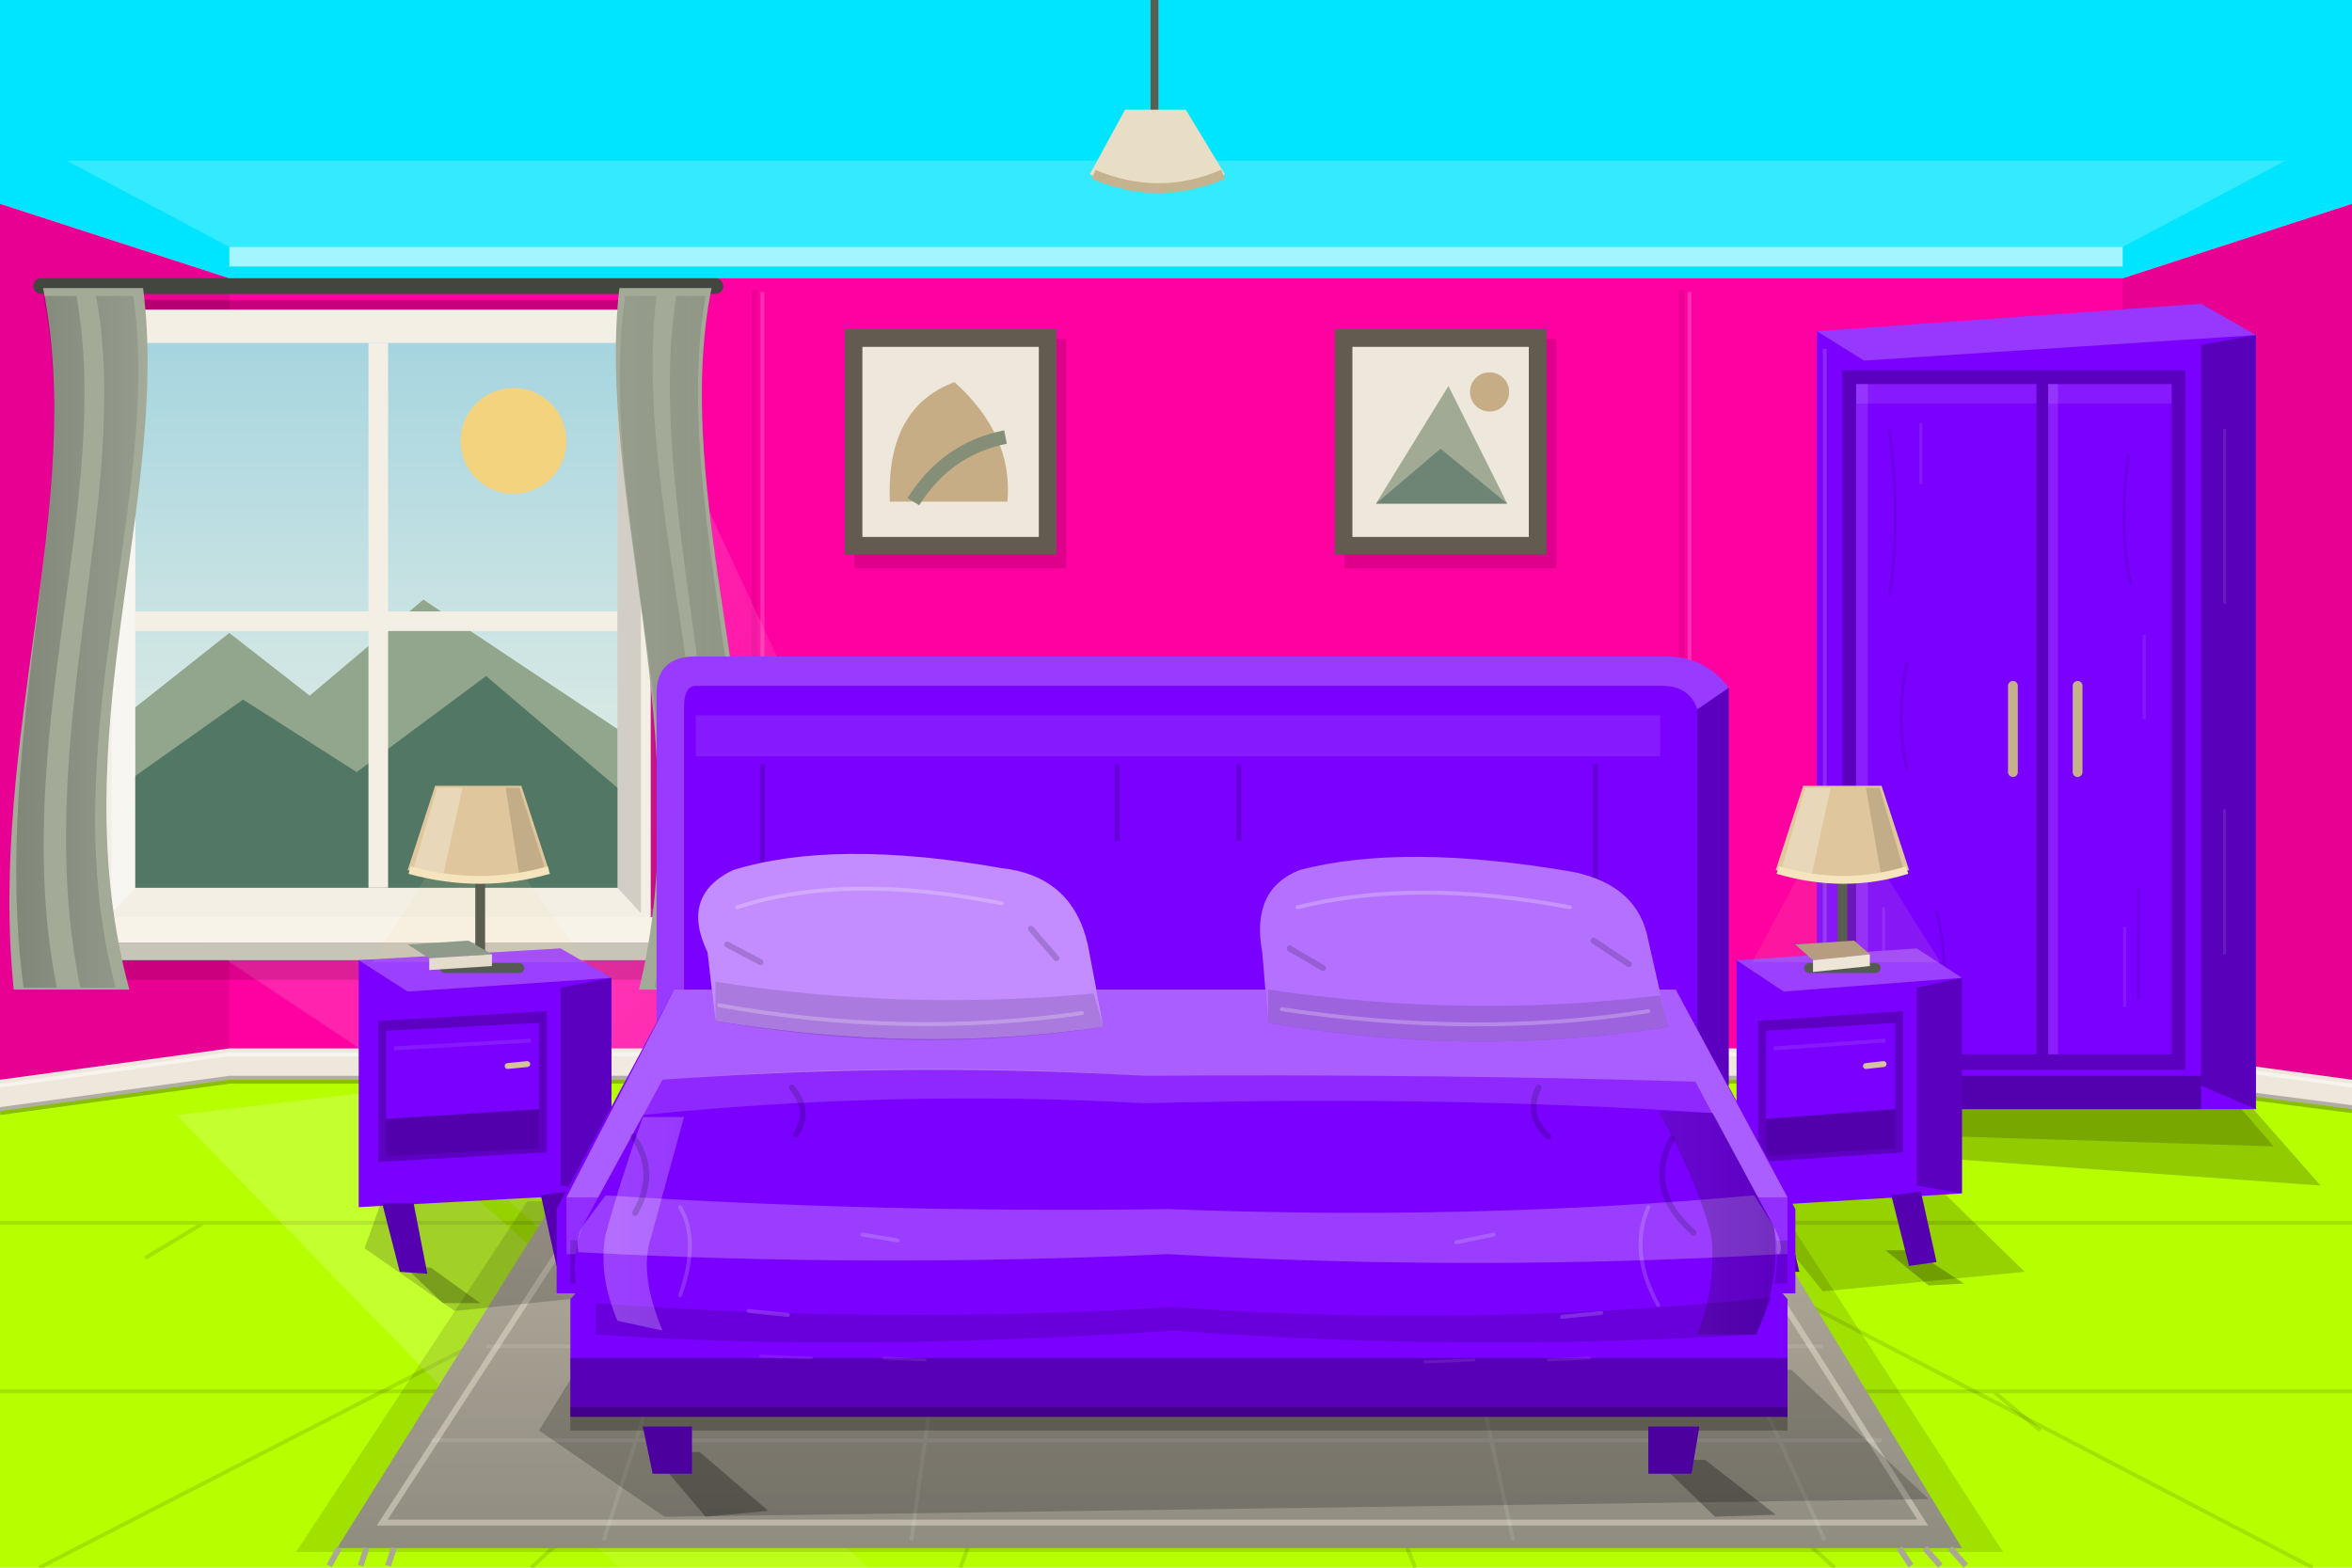
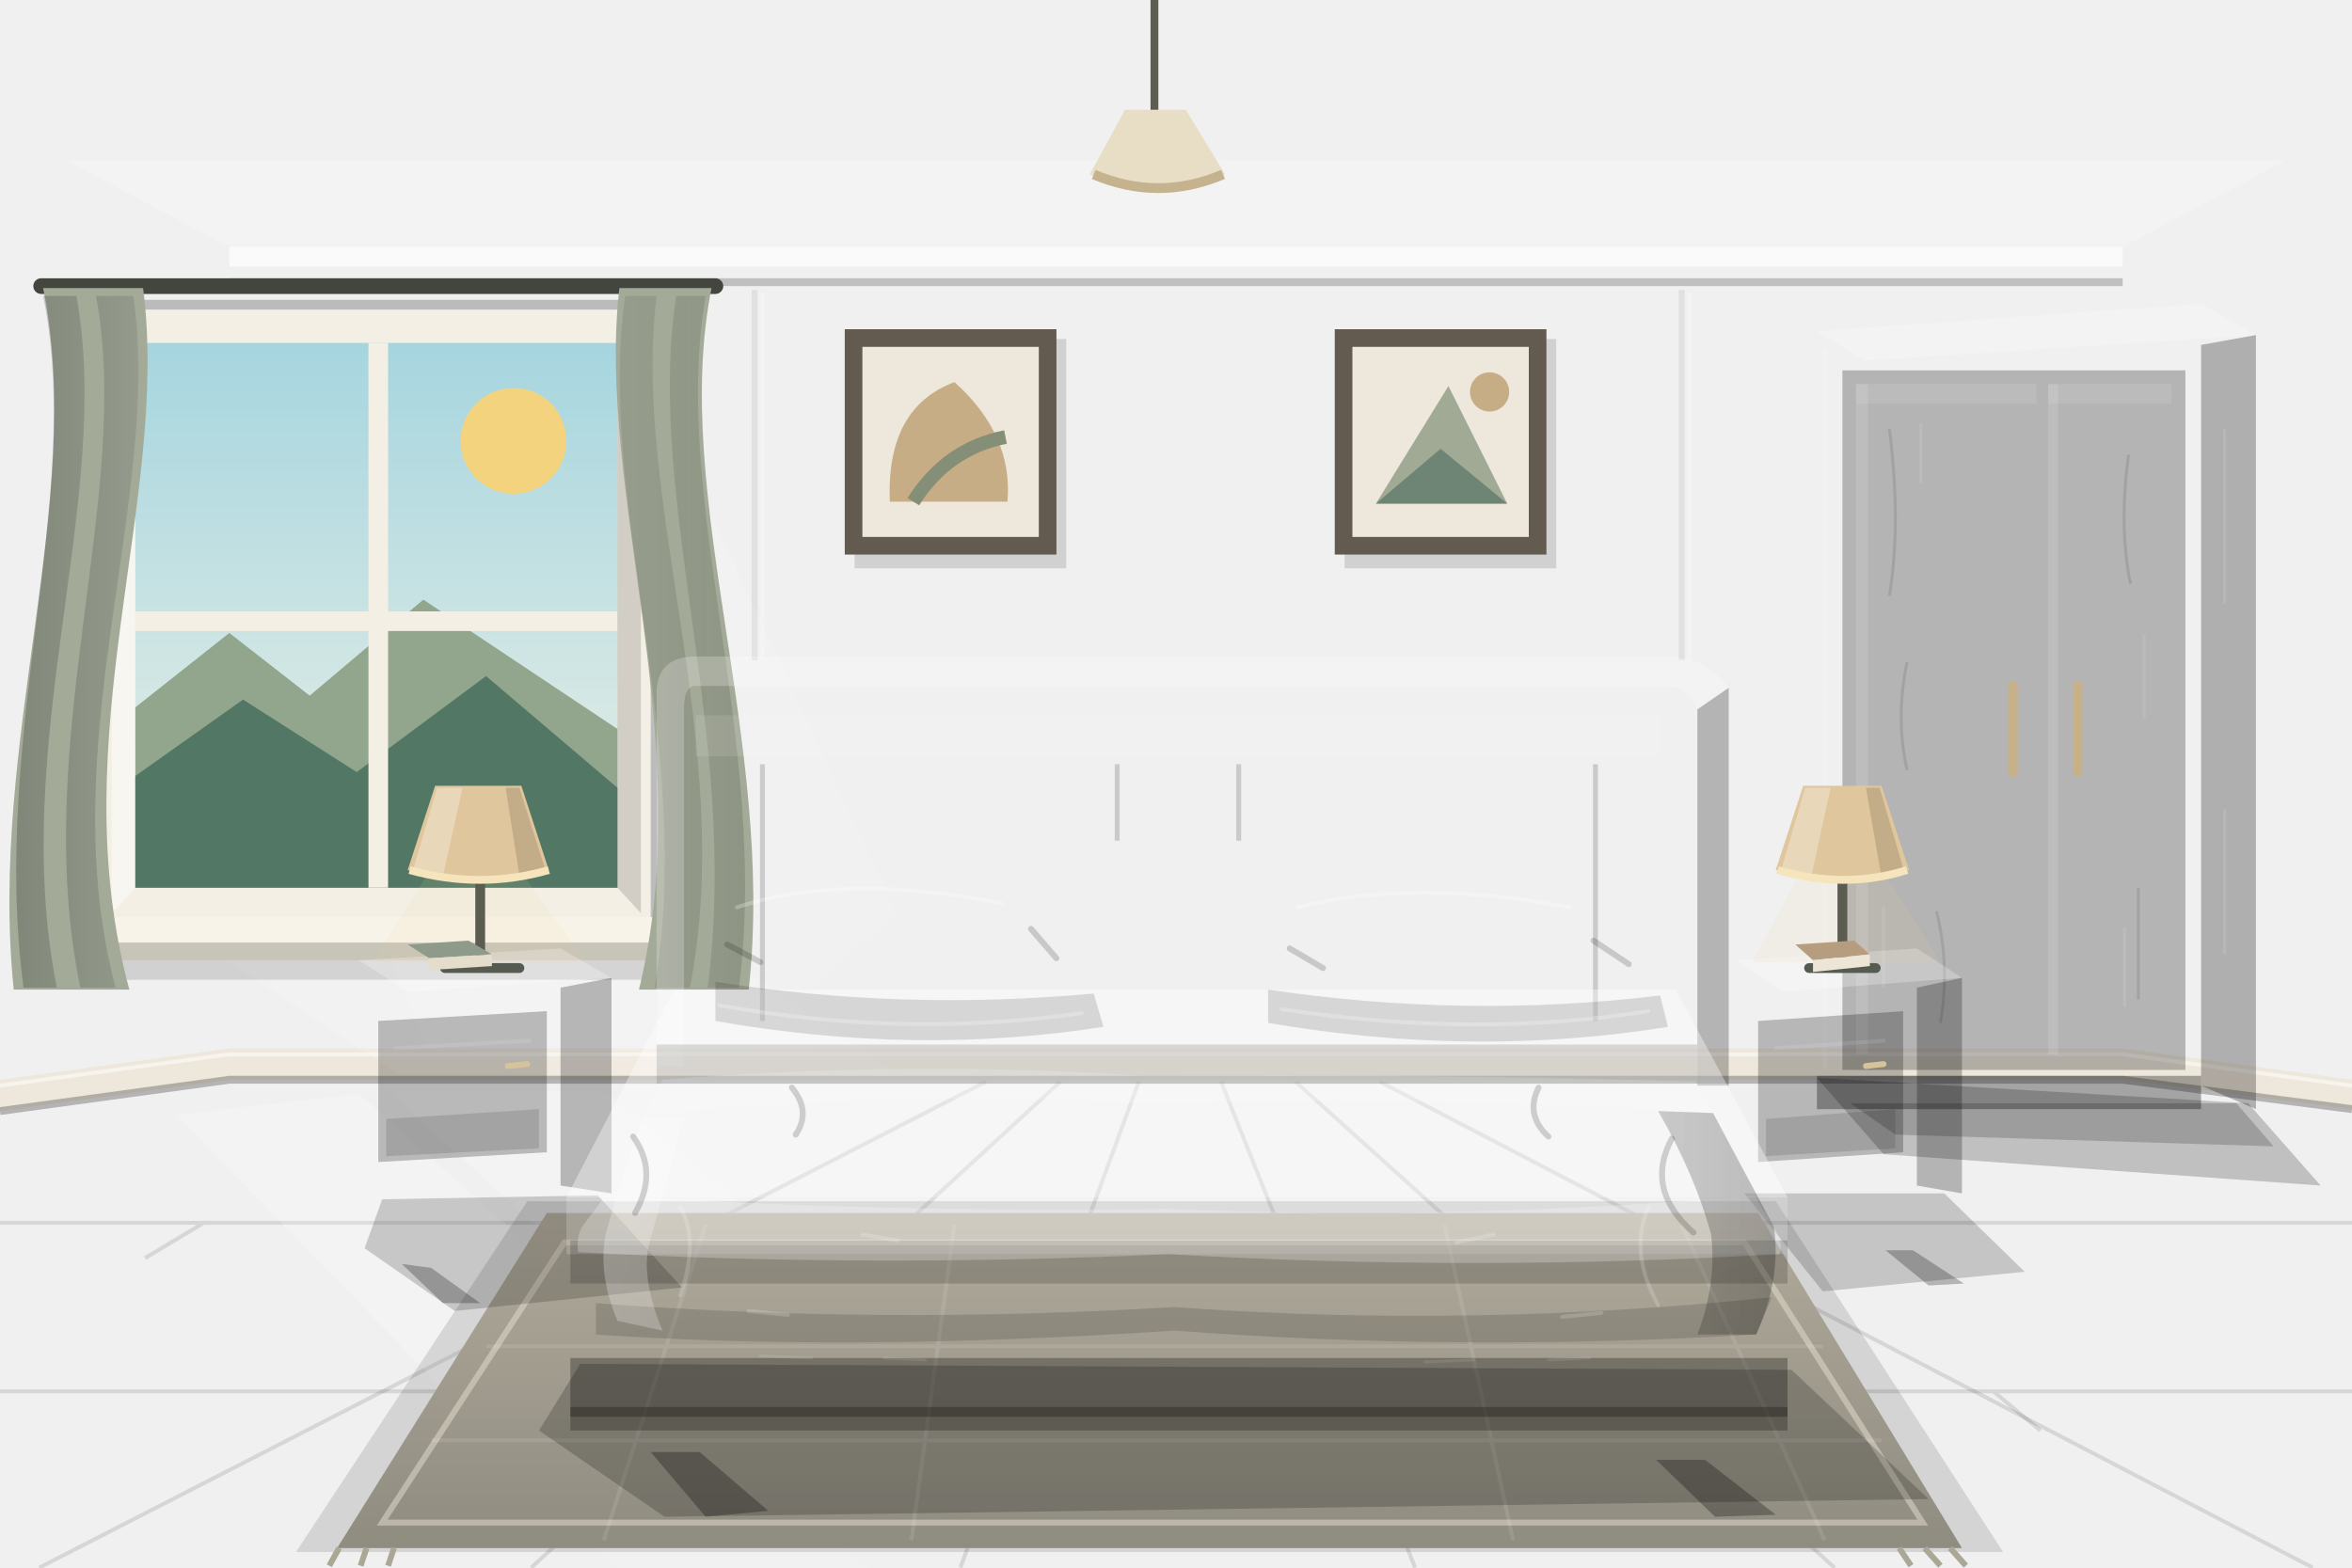
<svg xmlns="http://www.w3.org/2000/svg" width="1200" height="800" viewBox="0 0 1200 800">
  <defs>
    <linearGradient id="bedroom-sky" x1="0" y1="0" x2="0" y2="1">
      <stop offset="0" stop-color="#A6D5DF" />
      <stop offset="1" stop-color="#ECF1E7" />
    </linearGradient>
    <linearGradient id="bedroom-daylight-fade" x1="0" y1="0" x2="1" y2="1">
      <stop offset="0" stop-color="#FFFFFF" stop-opacity=".25" />
      <stop offset="1" stop-color="#FFFFFF" stop-opacity="0" />
    </linearGradient>
    <linearGradient id="bedroom-cloth-roll" x1="0" y1="0" x2="1" y2="0">
      <stop offset="0" stop-color="#FFFFFF" stop-opacity=".25" />
      <stop offset=".35" stop-color="#FFFFFF" stop-opacity=".08" />
      <stop offset="1" stop-color="#000000" stop-opacity=".24" />
    </linearGradient>
    <linearGradient id="bedroom-curtain-fold" x1="0" y1="0" x2="1" y2="0">
      <stop offset="0" stop-color="#000000" stop-opacity=".20" />
      <stop offset=".45" stop-color="#FFFFFF" stop-opacity=".20" />
      <stop offset="1" stop-color="#000000" stop-opacity=".12" />
    </linearGradient>
    <linearGradient id="bedroom-rug" x1="0" y1="0" x2="0" y2="1">
      <stop offset="0" stop-color="#B1AA9B" />
      <stop offset="1" stop-color="#8F8C80" />
    </linearGradient>
  </defs>
-   <g id="bedroom-architecture-depth">
-     <g id="surface-ceiling">
-       <path d="M0 0H1200V104L1083 142H117L0 104Z" fill="#00E5FF" />
-     </g>
+   <g>
+ 
+ </g>
+   <g>
    <path d="M34 82H1166L1083 126H117Z" fill="#FFFFFF" fill-opacity=".20" />
    <path d="M117 131H1083" stroke="#FFFFFF" stroke-opacity=".64" stroke-width="10" />
    <path d="M117 144H1083" stroke="#000000" stroke-opacity=".20" stroke-width="4" />
-     <g id="surface-wall">
-       <path d="M0 104L117 142H1083L1200 104V564L1083 547H117L0 564Z" fill="#FF00A1" />
-     </g>
-     <path d="M0 104L117 142V547L0 564ZM1083 142L1200 104V564L1083 547Z" fill="#000000" fill-opacity=".09" />
+   </g>
+   <g>
+ 
+ </g>
+   <g>
+ 
+ </g>
+   <g>
    <path d="M385 148V337M858 148V337" stroke="#000000" stroke-opacity=".07" stroke-width="3" />
    <path d="M389 149V337M862 149V337" stroke="#FFFFFF" stroke-opacity=".18" stroke-width="2" />
-     <g id="surface-floor">
-       <path d="M0 564L117 547H1083L1200 564V800H0Z" fill="#B7FF00" />
-     </g>
+   </g>
+   <g>
    <path d="M0 551L117 535H1083L1200 551V566L1083 551H117L0 567Z" fill="#EEE7DB" />
    <path d="M0 567L117 551H1083L1200 566" fill="none" stroke="#000000" stroke-opacity=".25" stroke-width="4" />
    <path d="M0 554L117 538H1083L1200 554" fill="none" stroke="#FFFFFF" stroke-opacity=".50" stroke-width="2" />
-     <g fill="none" stroke="#000000" stroke-opacity=".11" stroke-width="2">
-       <path d="M503 552L20 800M541 552L271 800M581 552L490 800M623 552L722 800M661 552L936 800M704 552L1180 800" />
-       <path d="M0 624H1200M0 710H1200M104 624L74 642M1017 710L1041 730" />
-     </g>
-   </g>
-   <g id="bedroom-daylight">
+     <path fill="none" stroke="#000000" stroke-opacity=".11" stroke-width="2" d="M503 552L20 800M541 552L271 800M581 552L490 800M623 552L722 800M661 552L936 800M704 552L1180 800" />
+     <path fill="none" stroke="#000000" stroke-opacity=".11" stroke-width="2" d="M0 624H1200M0 710H1200M104 624L74 642M1017 710L1041 730" />
    <path d="M64 171H320L490 536H219Z" fill="url(#bedroom-daylight-fade)" />
    <path d="M63 455H320L459 549L203 548Z" fill="#FFFFFF" fill-opacity=".14" />
    <path d="M90 569L183 558L383 736L268 752ZM198 557H309L515 727L399 739Z" fill="#FFFFFF" fill-opacity=".18" />
    <path d="M276 763L387 749L443 800H316Z" fill="#FFFFFF" fill-opacity=".10" />
-   </g>
-   <g id="bedroom-window-depth">
    <path d="M42 153H342V480H42Z" fill="#000000" fill-opacity=".22" />
    <path d="M52 158H332V472H52Z" fill="#F3EFE5" />
    <path d="M69 175H315V453H69Z" fill="url(#bedroom-sky)" />
    <circle cx="262" cy="225" r="27" fill="#F3D37D" />
    <path d="M69 361L117 323L158 355L216 306L315 372V453H69Z" fill="#91A68C" />
    <path d="M69 396L124 357L182 394L248 345L315 402V453H69Z" fill="#527865" />
    <path d="M193 175V453M69 317H315" stroke="#F3EFE5" stroke-width="10" />
    <path d="M57 163L69 175V453L57 466Z" fill="#FFFFFF" fill-opacity=".45" />
    <path d="M327 163L315 175V453L327 466Z" fill="#000000" fill-opacity=".14" />
    <path d="M49 468H335L359 481H28Z" fill="#F8F3E8" />
    <path d="M28 481H359V490H28Z" fill="#C7C4B8" />
    <path d="M29 490H360L376 500H45Z" fill="#000000" fill-opacity=".13" />
    <path d="M21 146H365" stroke="#42463F" stroke-width="8" stroke-linecap="round" />
    <path d="M22 147H73C87 255 31 376 66 505H7C-6 377 44 257 22 147ZM316 147H363C342 253 396 378 382 505H326C357 378 304 252 316 147Z" fill="#A3AA97" />
    <path d="M22 151H39C58 255 4 379 29 504H12C-5 375 43 254 22 151ZM49 151H68C83 255 26 380 59 504H41C15 379 68 253 49 151ZM319 151H335C322 256 376 381 352 504H334C355 380 304 254 319 151ZM345 151H360C342 255 393 379 377 504H361C378 377 329 255 345 151Z" fill="url(#bedroom-curtain-fold)" />
-   </g>
-   <g id="bedroom-wall-art">
    <path d="M436 173H544V290H436ZM686 173H794V290H686Z" fill="#000000" fill-opacity=".13" />
    <path d="M431 168H539V283H431ZM681 168H789V283H681Z" fill="#635B4F" />
    <path d="M440 177H530V274H440ZM690 177H780V274H690Z" fill="#EDE8DB" />
    <path d="M454 256Q452 208 487 195Q517 222 514 256Z" fill="#C6AD85" />
    <path d="M466 256Q483 229 513 223" fill="none" stroke="#858E77" stroke-width="7" />
    <path d="M702 257L739 197L769 257Z" fill="#A1AA95" />
    <path d="M702 257L735 229L769 257Z" fill="#6E8475" />
    <circle cx="760" cy="200" r="10" fill="#C6AD85" />
-   </g>
-   <g id="bedroom-rug-underlay">
    <path d="M269 613H906L1022 792H151Z" fill="#000000" fill-opacity=".12" />
    <path d="M279 619H897L1001 790H172Z" fill="url(#bedroom-rug)" />
    <path d="M288 634H890L981 777H195Z" fill="none" stroke="#E4DECE" stroke-opacity=".52" stroke-width="3" />
    <path d="M248 687H930M220 735H960M360 625L308 786M487 625L465 786M737 625L772 786M858 625L931 786" stroke="#FFFFFF" stroke-opacity=".10" stroke-width="2" />
    <path d="M173 790L168 799M187 790L184 799M201 790L198 799M969 790L975 799M982 790L990 799M995 790L1003 799" stroke="#AAA795" stroke-width="3" />
-   </g>
-   <g id="bedroom-contact-shadows">
    <path d="M927 550L1147 563L1184 605L961 589Z" fill="#000000" fill-opacity=".20" />
    <path d="M944 563H1141L1160 585L967 579Z" fill="#000000" fill-opacity=".18" />
    <path d="M296 696L914 699L984 765L339 774L275 730Z" fill="#000000" fill-opacity=".20" />
    <path d="M332 741H357L392 771L360 774ZM845 745H870L906 773L875 774Z" fill="#000000" fill-opacity=".28" />
    <path d="M195 612L305 610L348 657L232 669L186 637ZM890 609H992L1033 649L930 659Z" fill="#000000" fill-opacity=".18" />
    <path d="M205 645L220 647L245 665H226ZM962 638L976 638L1002 655L984 656Z" fill="#000000" fill-opacity=".25" />
  </g>
-   <g id="surface-furniture">
-     <g id="bedroom-editable-wardrobe">
-       <path d="M927 169L1123 155L1151 171V566H927Z" fill="#7A00FF" />
-       <path d="M927 169L1123 155L1151 171L951 184Z" fill="#FFFFFF" fill-opacity=".22" />
-       <path d="M1123 176L1151 171V566L1123 554Z" fill="#000000" fill-opacity=".27" />
-       <path d="M940 189H1115V546H940Z" fill="#000000" fill-opacity=".25" />
-       <path d="M947 196H1039V538H947ZM1045 196H1108V538H1045Z" fill="#7A00FF" />
-       <path d="M947 196H1039V206H947ZM1045 196H1108V206H1045Z" fill="#FFFFFF" fill-opacity=".10" />
-       <path d="M947 196H953V538H947ZM1045 196H1050V538H1045Z" fill="#FFFFFF" fill-opacity=".12" />
-       <path d="M927 549H1123V566H927Z" fill="#000000" fill-opacity=".32" />
-       <path d="M931 178V545" stroke="#FFFFFF" stroke-opacity=".16" stroke-width="2" />
-       <g id="bedroom-timber-details" fill="none" stroke-width="1.5">
-         <path d="M964 219Q970 267 964 304M973 338Q967 366 973 393M988 465Q995 493 990 522M1086 232Q1081 269 1087 298M1091 453V510" stroke="#000000" stroke-opacity=".10" />
-         <path d="M980 216V247M961 463V504M1094 324V367M1084 473V514M1135 219V308M1135 413V487" stroke="#FFFFFF" stroke-opacity=".10" />
-       </g>
-     </g>
-     <g id="bedroom-editable-side-tables">
-       <path d="M183 490L286 484L312 499V609L183 616ZM886 490L978 484L1001 499V609L886 616Z" fill="#7A00FF" />
-       <path d="M183 490L286 484L312 499L208 506ZM886 490L978 484L1001 499L910 506Z" fill="#FFFFFF" fill-opacity=".25" />
-       <path d="M286 504L312 499V609L286 605ZM978 504L1001 499V609L978 605Z" fill="#000000" fill-opacity=".25" />
-       <path d="M193 521L279 516V588L193 593ZM897 521L971 516V588L897 593Z" fill="#000000" fill-opacity=".24" />
-       <path d="M197 526L275 522V566L197 571ZM901 526L967 522V566L901 571Z" fill="#7A00FF" />
-       <path d="M197 571L275 566V586L197 590ZM901 571L967 566V586L901 590Z" fill="#000000" fill-opacity=".12" />
-       <path d="M201 535L271 531M905 535L962 531" stroke="#FFFFFF" stroke-opacity=".10" stroke-width="2" />
-       <path d="M195 614H211L218 650L204 649ZM276 610L290 608L299 644L284 646ZM895 615H910L918 649L904 649ZM965 610L980 608L988 644L974 646Z" fill="#7A00FF" />
-       <path d="M195 614H211L218 650L204 649ZM276 610L290 608L299 644L284 646ZM895 615H910L918 649L904 649ZM965 610L980 608L988 644L974 646Z" fill="#000000" fill-opacity=".31" />
-     </g>
-     <g id="bedroom-editable-bed">
-       <path d="M335 354Q335 335 355 335H850Q870 335 882 351V554H335Z" fill="#7A00FF" />
-       <path d="M335 354Q335 335 355 335H850Q870 335 882 351L866 362Q862 350 848 350H355Q349 350 349 361V544H335Z" fill="#FFFFFF" fill-opacity=".23" />
-       <path d="M866 362L882 351V554H866Z" fill="#000000" fill-opacity=".25" />
-       <path d="M355 365H847V386H355Z" fill="#FFFFFF" fill-opacity=".10" />
-       <path d="M570 390V429M632 390V429M389 390V521M814 390V521" stroke="#000000" stroke-opacity=".16" stroke-width="2.5" />
-       <path d="M335 533H866V553H335Z" fill="#000000" fill-opacity=".20" />
-       <path d="M344 505H855L916 617V660H284V617Z" fill="#7A00FF" />
-       <path d="M344 505H855L912 611H289Z" fill="#FFFFFF" fill-opacity=".37" />
-       <path d="M289 611H912V640H289Z" fill="#FFFFFF" fill-opacity=".18" />
-       <path d="M291 633H912V655H291Z" fill="#000000" fill-opacity=".17" />
-       <path d="M304 648H899L912 663V723H291V663Z" fill="#7A00FF" />
-       <path d="M291 693H912V723H291Z" fill="#000000" fill-opacity=".28" />
-       <path d="M291 718H912V730H291Z" fill="#000000" fill-opacity=".25" />
-       <path d="M328 728H353V752H333ZM841 728H867L863 752H841Z" fill="#7A00FF" />
-       <path d="M328 728H353V752H333ZM841 728H867L863 752H841Z" fill="#000000" fill-opacity=".38" />
-       <path d="M361 486Q347 457 374 444Q426 428 511 443Q547 447 555 482L563 524Q469 538 365 521Z" fill="#7A00FF" />
-       <path d="M361 486Q347 457 374 444Q426 428 511 443Q547 447 555 482L563 524Q469 538 365 521Z" fill="#FFFFFF" fill-opacity=".55" />
-       <path d="M644 486Q638 454 663 444Q716 430 803 445Q836 452 841 480L851 524Q752 540 647 522Z" fill="#7A00FF" />
-       <path d="M644 486Q638 454 663 444Q716 430 803 445Q836 452 841 480L851 524Q752 540 647 522Z" fill="#FFFFFF" fill-opacity=".44" />
-       <path d="M365 501Q460 516 558 507L563 524Q467 539 365 521ZM647 505Q748 520 847 508L851 524Q752 540 647 522Z" fill="#000000" fill-opacity=".13" />
-       <path d="M338 551Q461 542 584 549Q733 548 865 552L905 626Q911 650 896 681Q746 690 599 679Q434 690 304 681Q287 657 297 626Z" fill="#7A00FF" />
-       <path d="M338 551Q463 541 584 549Q735 548 865 552L874 568Q738 559 584 563Q457 556 328 569Z" fill="#FFFFFF" fill-opacity=".16" />
-       <path d="M309 610Q450 619 596 617Q750 623 895 610L905 626Q910 635 908 640Q752 649 596 640Q444 647 295 639Q294 631 297 626Z" fill="#FFFFFF" fill-opacity=".24" />
-       <path d="M304 665Q450 676 599 667Q750 678 904 662L896 681Q746 690 599 679Q434 690 304 681Z" fill="#000000" fill-opacity=".14" />
-       <path d="M328 570Q316 604 309 630Q305 650 315 674L338 679Q326 650 332 632L349 570ZM846 567Q865 600 873 630Q876 655 866 681L896 681Q909 652 905 626L874 568Z" fill="url(#bedroom-cloth-roll)" />
-       <g id="bedroom-textile-details" fill="none" stroke-linecap="round">
-         <path d="M376 463Q431 445 511 461M662 463Q722 448 801 463M367 513Q461 530 552 517M654 515Q753 530 841 516" stroke="#FFFFFF" stroke-opacity=".25" stroke-width="2" />
-         <path d="M371 482L388 491M526 474L539 489M658 484L675 494M813 480L831 492M323 580Q336 598 324 619M853 581Q839 607 864 629M404 555Q414 567 406 579M785 555Q778 569 790 580" stroke="#000000" stroke-opacity=".17" stroke-width="3" />
-         <path d="M347 616Q357 633 347 661M841 616Q831 639 846 666M440 630L458 633M743 634L762 630M382 669L402 671M797 672L817 670" stroke="#FFFFFF" stroke-opacity=".17" stroke-width="2" />
-         <path d="M388 692L414 693M451 693L472 694M727 695L752 694M790 694L811 693" stroke="#FFFFFF" stroke-opacity=".09" stroke-width="1.5" />
-       </g>
-     </g>
+   <g>
+     <path d="M927 169L1123 155L1151 171L951 184Z" fill="#FFFFFF" fill-opacity=".22" />
+     <path d="M1123 176L1151 171V566L1123 554Z" fill="#000000" fill-opacity=".27" />
+     <path d="M940 189H1115V546H940Z" fill="#000000" fill-opacity=".25" />
  </g>
-   <g id="bedroom-practical-light">
+   <g>
+     <path d="M947 196H1039V206H947ZM1045 196H1108V206H1045Z" fill="#FFFFFF" fill-opacity=".10" />
+     <path d="M947 196H953V538H947ZM1045 196H1050V538H1045Z" fill="#FFFFFF" fill-opacity=".12" />
+     <path d="M927 549H1123V566H927Z" fill="#000000" fill-opacity=".32" />
+     <path d="M931 178V545" stroke="#FFFFFF" stroke-opacity=".16" stroke-width="2" />
+     <path fill="none" stroke-width="1.5" d="M964 219Q970 267 964 304M973 338Q967 366 973 393M988 465Q995 493 990 522M1086 232Q1081 269 1087 298M1091 453V510" stroke="#000000" stroke-opacity=".10" />
+     <path fill="none" stroke-width="1.5" d="M980 216V247M961 463V504M1094 324V367M1084 473V514M1135 219V308M1135 413V487" stroke="#FFFFFF" stroke-opacity=".10" />
+   </g>
+   <g>
+     <path d="M183 490L286 484L312 499L208 506Z" fill="#FFFFFF" fill-opacity=".25" />
+     <path d="M286 504L312 499V609L286 605Z" fill="#000000" fill-opacity=".25" />
+     <path d="M193 521L279 516V588L193 593Z" fill="#000000" fill-opacity=".24" />
+   </g>
+   <g>
+     <path d="M197 571L275 566V586L197 590Z" fill="#000000" fill-opacity=".12" />
+     <path d="M201 535L271 531" stroke="#FFFFFF" stroke-opacity=".10" stroke-width="2" />
+   </g>
+   <g>
+ 
+ </g>
+   <g>
+     <path d="M886 490L978 484L1001 499L910 506Z" fill="#FFFFFF" fill-opacity=".25" />
+     <path d="M978 504L1001 499V609L978 605Z" fill="#000000" fill-opacity=".25" />
+     <path d="M897 521L971 516V588L897 593Z" fill="#000000" fill-opacity=".24" />
+   </g>
+   <g>
+     <path d="M901 571L967 566V586L901 590Z" fill="#000000" fill-opacity=".12" />
+     <path d="M905 535L962 531" stroke="#FFFFFF" stroke-opacity=".10" stroke-width="2" />
+   </g>
+   <g>
+ 
+ </g>
+   <g>
+     <path d="M335 354Q335 335 355 335H850Q870 335 882 351L866 362Q862 350 848 350H355Q349 350 349 361V544H335Z" fill="#FFFFFF" fill-opacity=".23" />
+     <path d="M866 362L882 351V554H866Z" fill="#000000" fill-opacity=".25" />
+     <path d="M355 365H847V386H355Z" fill="#FFFFFF" fill-opacity=".10" />
+     <path d="M570 390V429M632 390V429M389 390V521M814 390V521" stroke="#000000" stroke-opacity=".16" stroke-width="2.5" />
+     <path d="M335 533H866V553H335Z" fill="#000000" fill-opacity=".20" />
+   </g>
+   <g>
+     <path d="M344 505H855L912 611H289Z" fill="#FFFFFF" fill-opacity=".37" />
+     <path d="M289 611H912V640H289Z" fill="#FFFFFF" fill-opacity=".18" />
+     <path d="M291 633H912V655H291Z" fill="#000000" fill-opacity=".17" />
+   </g>
+   <g>
+     <path d="M291 693H912V723H291Z" fill="#000000" fill-opacity=".28" />
+     <path d="M291 718H912V730H291Z" fill="#000000" fill-opacity=".25" />
+   </g>
+   <g>
+ 
+ </g>
+   <g>
+ 
+ </g>
+   <g>
+     <path d="M365 501Q460 516 558 507L563 524Q467 539 365 521ZM647 505Q748 520 847 508L851 524Q752 540 647 522Z" fill="#000000" fill-opacity=".13" />
+   </g>
+   <g>
+     <path d="M338 551Q463 541 584 549Q735 548 865 552L874 568Q738 559 584 563Q457 556 328 569Z" fill="#FFFFFF" fill-opacity=".16" />
+     <path d="M309 610Q450 619 596 617Q750 623 895 610L905 626Q910 635 908 640Q752 649 596 640Q444 647 295 639Q294 631 297 626Z" fill="#FFFFFF" fill-opacity=".24" />
+     <path d="M304 665Q450 676 599 667Q750 678 904 662L896 681Q746 690 599 679Q434 690 304 681Z" fill="#000000" fill-opacity=".14" />
+     <path d="M328 570Q316 604 309 630Q305 650 315 674L338 679Q326 650 332 632L349 570ZM846 567Q865 600 873 630Q876 655 866 681L896 681Q909 652 905 626L874 568Z" fill="url(#bedroom-cloth-roll)" />
+     <path fill="none" stroke-linecap="round" d="M376 463Q431 445 511 461M662 463Q722 448 801 463M367 513Q461 530 552 517M654 515Q753 530 841 516" stroke="#FFFFFF" stroke-opacity=".25" stroke-width="2" />
+     <path fill="none" stroke-linecap="round" d="M371 482L388 491M526 474L539 489M658 484L675 494M813 480L831 492M323 580Q336 598 324 619M853 581Q839 607 864 629M404 555Q414 567 406 579M785 555Q778 569 790 580" stroke="#000000" stroke-opacity=".17" stroke-width="3" />
+     <path fill="none" stroke-linecap="round" d="M347 616Q357 633 347 661M841 616Q831 639 846 666M440 630L458 633M743 634L762 630M382 669L402 671M797 672L817 670" stroke="#FFFFFF" stroke-opacity=".17" stroke-width="2" />
+     <path fill="none" stroke-linecap="round" d="M388 692L414 693M451 693L472 694M727 695L752 694M790 694L811 693" stroke="#FFFFFF" stroke-opacity=".09" stroke-width="1.5" />
    <path d="M217 448L190 491H299L268 448ZM917 448L894 491H990L963 448Z" fill="#F4D29A" fill-opacity=".11" />
    <path d="M245 493V442M940 493V442" stroke="#5B5D50" stroke-width="5" />
    <path d="M227 494H265M923 494H957" stroke="#555B50" stroke-width="5" stroke-linecap="round" />
    <path d="M222 401H266L280 444Q246 454 208 444ZM920 401H960L974 444Q942 454 906 444Z" fill="#E0C69C" />
    <path d="M223 402H236L226 447L211 443ZM921 402H934L924 448L909 443Z" fill="#FFFFFF" fill-opacity=".29" />
    <path d="M258 402H265L278 443L265 447ZM952 402H959L971 443L960 448Z" fill="#000000" fill-opacity=".13" />
    <path d="M209 444Q245 454 280 444M907 444Q941 454 973 444" fill="none" stroke="#F6E4BD" stroke-width="4" />
-   </g>
-   <g id="bedroom-fixed-accessories">
    <path d="M259 544L269 543M952 544L961 543" stroke="#D5C39B" stroke-width="3" stroke-linecap="round" />
    <path d="M1027 350V394M1060 350V394" stroke="#C6B18B" stroke-width="5" stroke-linecap="round" />
    <path d="M208 482L239 480L251 487L219 489Z" fill="#8F9B8A" />
    <path d="M219 489L251 487V493L219 495Z" fill="#E4DDCC" />
    <path d="M916 482L946 480L954 487L925 490Z" fill="#B69D7F" />
    <path d="M925 490L954 487V493L925 496Z" fill="#EDE6D7" />
    <path d="M589 0V58" stroke="#5B5D50" stroke-width="4" />
    <path d="M556 89L574 56H605L625 89Q591 103 556 89Z" fill="#E8DDC5" />
    <path d="M558 89Q591 103 624 89" fill="none" stroke="#C5B28E" stroke-width="5" />
  </g>
</svg>
